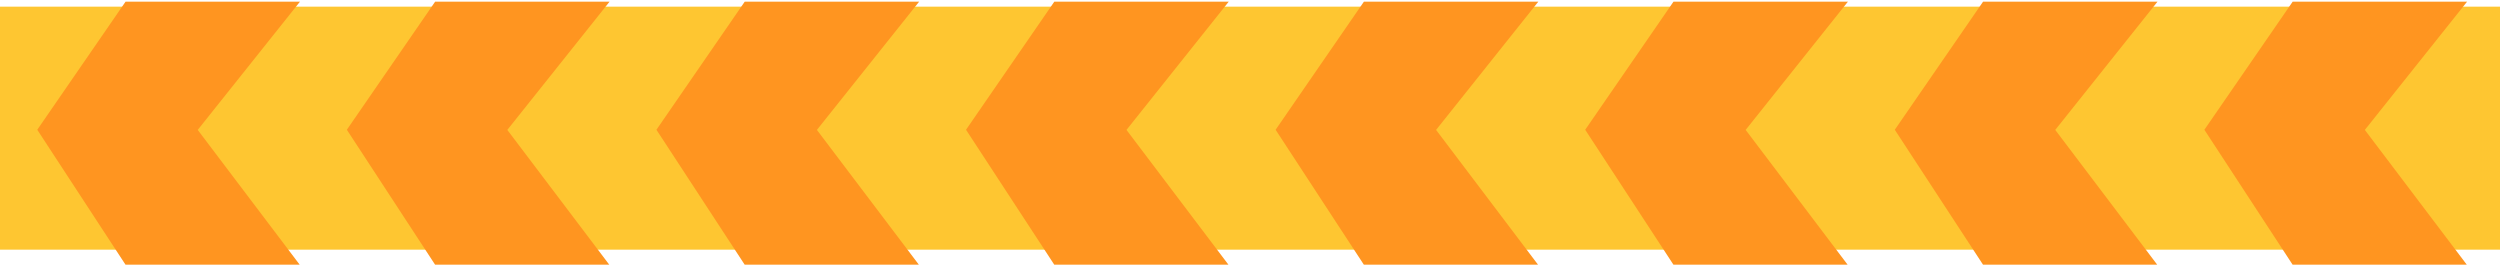
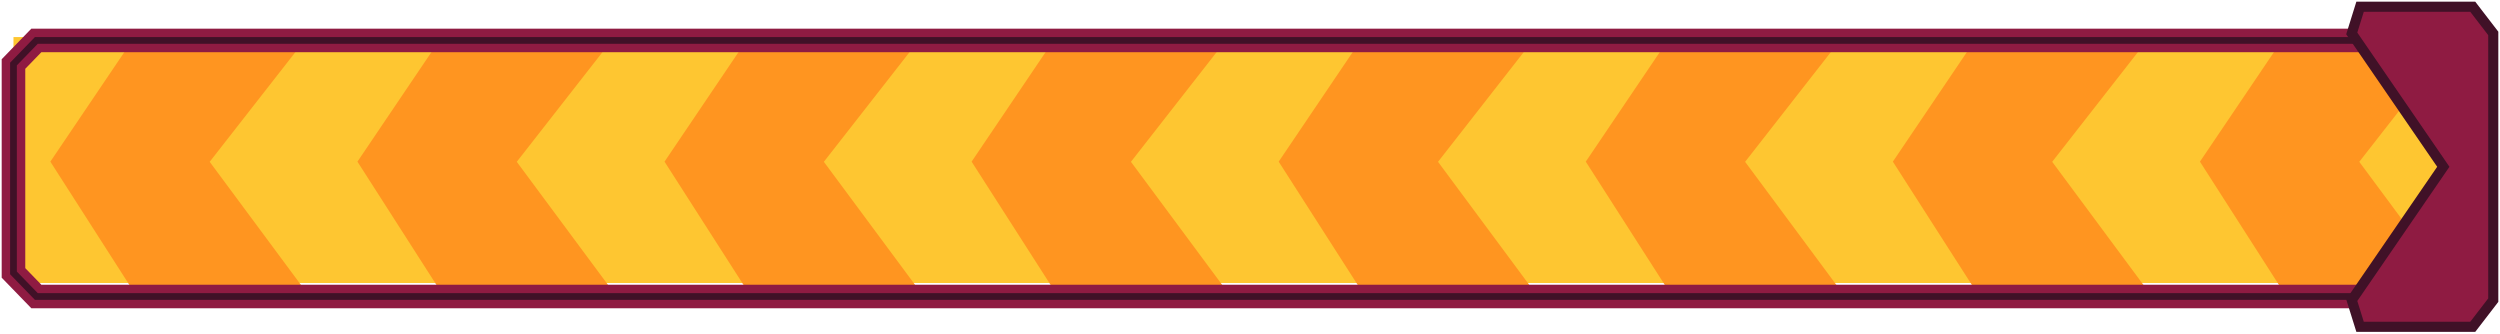
- <svg xmlns="http://www.w3.org/2000/svg" width="751" height="80" viewBox="0 0 751 80" fill="none">
-   <rect x="751" y="75" width="751" height="73" transform="rotate(180 751 75)" fill="#FEC631" />
-   <path d="M689.505 78H738L708.5 39L738 2H689.505L664 39L689.505 78Z" fill="#FF9520" stroke="#FF9520" stroke-width="3" />
-   <path d="M596.505 78H645L615.5 39L645 2H596.505L571 39L596.505 78Z" fill="#FF9520" stroke="#FF9520" stroke-width="3" />
-   <path d="M503.505 78H552L522.5 39L552 2H503.505L478 39L503.505 78Z" fill="#FF9520" stroke="#FF9520" stroke-width="3" />
-   <path d="M410.505 78H459L429.5 39L459 2H410.505L385 39L410.505 78Z" fill="#FF9520" stroke="#FF9520" stroke-width="3" />
-   <path d="M317.505 78H366L336.5 39L366 2H317.505L292 39L317.505 78Z" fill="#FF9520" stroke="#FF9520" stroke-width="3" />
-   <path d="M224.505 78H273L243.5 39L273 2H224.505L199 39L224.505 78Z" fill="#FF9520" stroke="#FF9520" stroke-width="3" />
-   <path d="M131.505 78H180L150.5 39L180 2H131.505L106 39L131.505 78Z" fill="#FF9520" stroke="#FF9520" stroke-width="3" />
-   <path d="M38.505 78H87L57.5 39L87 2H38.505L13 39L38.505 78Z" fill="#FF9520" stroke="#FF9520" stroke-width="3" />
+ <svg xmlns="http://www.w3.org/2000/svg" width="742" height="99" viewBox="0 0 742 99" fill="none">
+   <rect x="740" y="84" width="736" height="73" transform="rotate(180 740 84)" fill="#FEC631" />
+   <path d="M679.733 87H727.26L698.349 48L727.26 11H679.733L654.738 48L679.733 87Z" fill="#FF9520" stroke="#FF9520" stroke-width="3" />
+   <path d="M588.591 87H636.117L607.206 48L636.117 11H588.591L563.595 48L588.591 87Z" fill="#FF9520" stroke="#FF9520" stroke-width="3" />
+   <path d="M497.448 87H544.975L516.064 48L544.975 11H497.448L472.453 48L497.448 87Z" fill="#FF9520" stroke="#FF9520" stroke-width="3" />
+   <path d="M406.306 87H453.832L424.921 48L453.832 11H406.306L381.31 48L406.306 87Z" fill="#FF9520" stroke="#FF9520" stroke-width="3" />
+   <path d="M315.163 87H362.69L333.779 48L362.69 11H315.163L290.168 48L315.163 87Z" fill="#FF9520" stroke="#FF9520" stroke-width="3" />
+   <path d="M224.021 87H271.547L242.636 48L271.547 11H224.021L199.025 48L224.021 87Z" fill="#FF9520" stroke="#FF9520" stroke-width="3" />
+   <path d="M132.879 87H180.405L151.494 48L180.405 11H132.879L107.883 48L132.879 87Z" fill="#FF9520" stroke="#FF9520" stroke-width="3" />
+   <path d="M41.736 87H89.262L60.352 48L89.262 11H41.736L16.74 48L41.736 87Z" fill="#FF9520" stroke="#FF9520" stroke-width="3" />
+   <path d="M4 19L10.787 12H729.243L737 19V80L730.213 88H10.787L4 81V19Z" stroke="#8F1B42" stroke-width="7" />
+   <path d="M4 19L10.787 12H729.243L737 19V80L730.213 88H10.787L4 81V19Z" stroke="#401127" stroke-width="2" />
+   <path d="M740 9.917L733.913 2L700.471 2L698 9.917L725.176 49.5L698 89.083L700.471 97H733.913L740 89.083V49.5V9.917Z" fill="#8F1B42" stroke="#401127" stroke-width="3" />
</svg>
